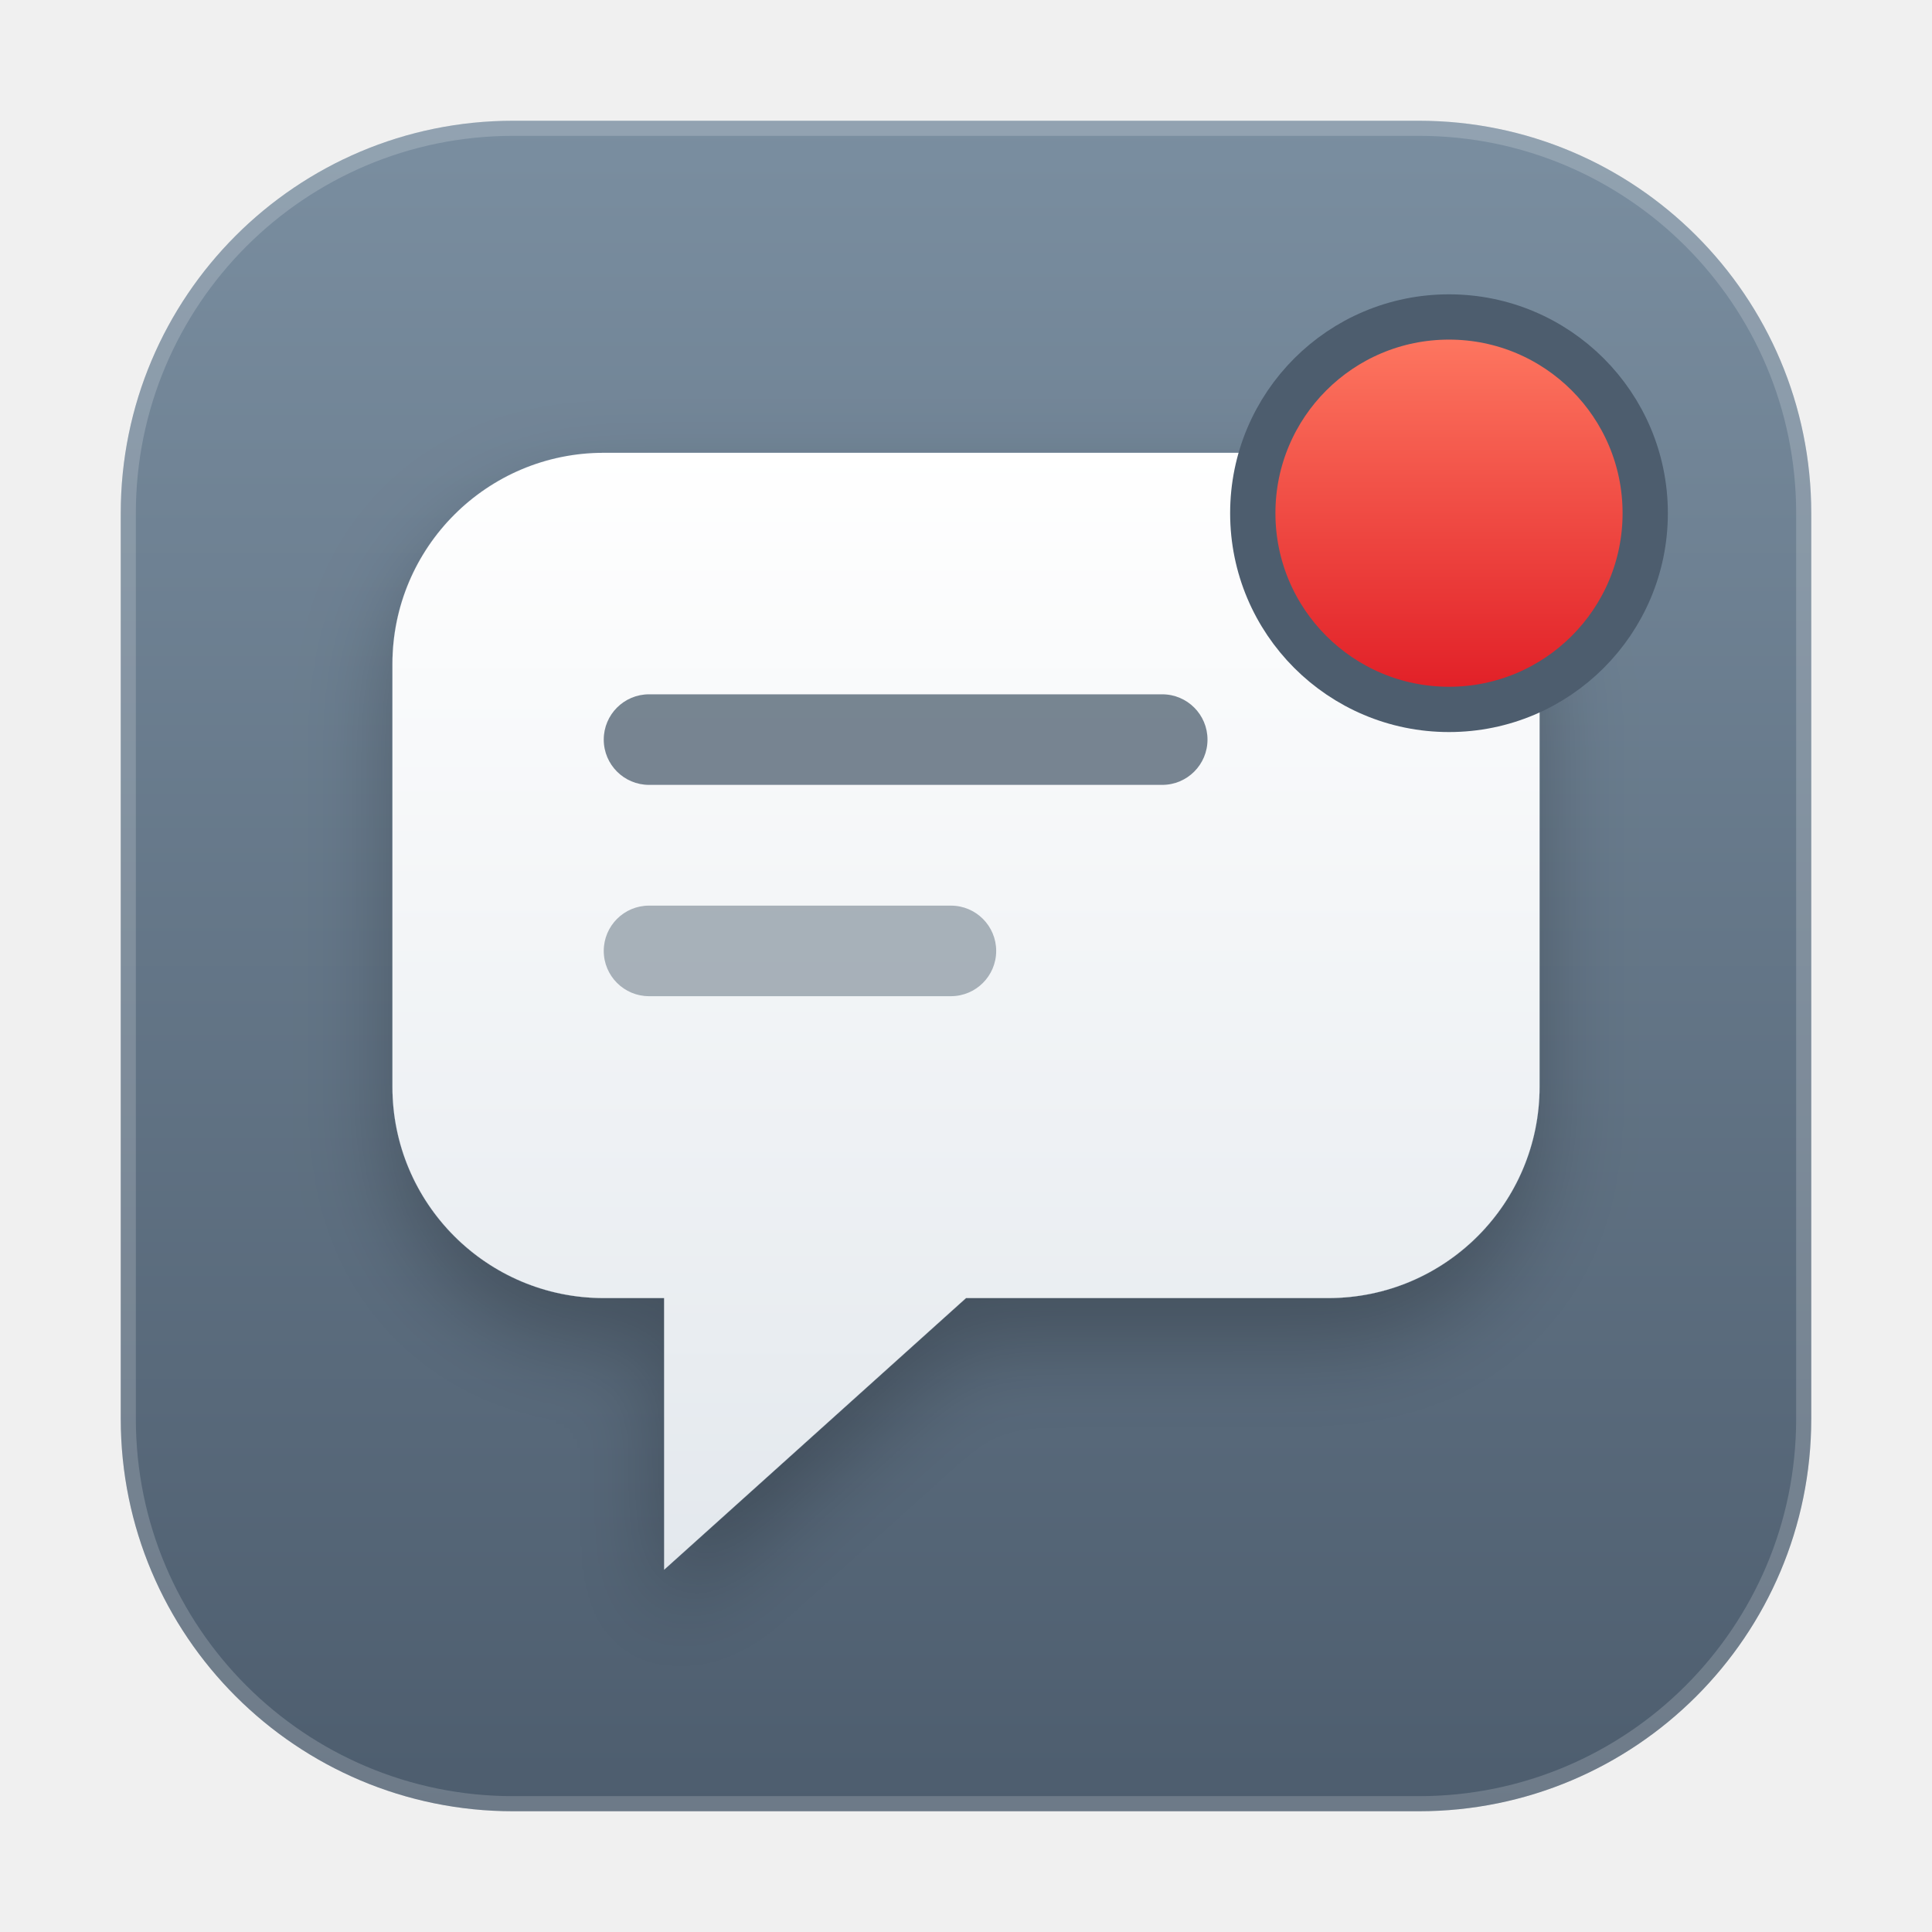
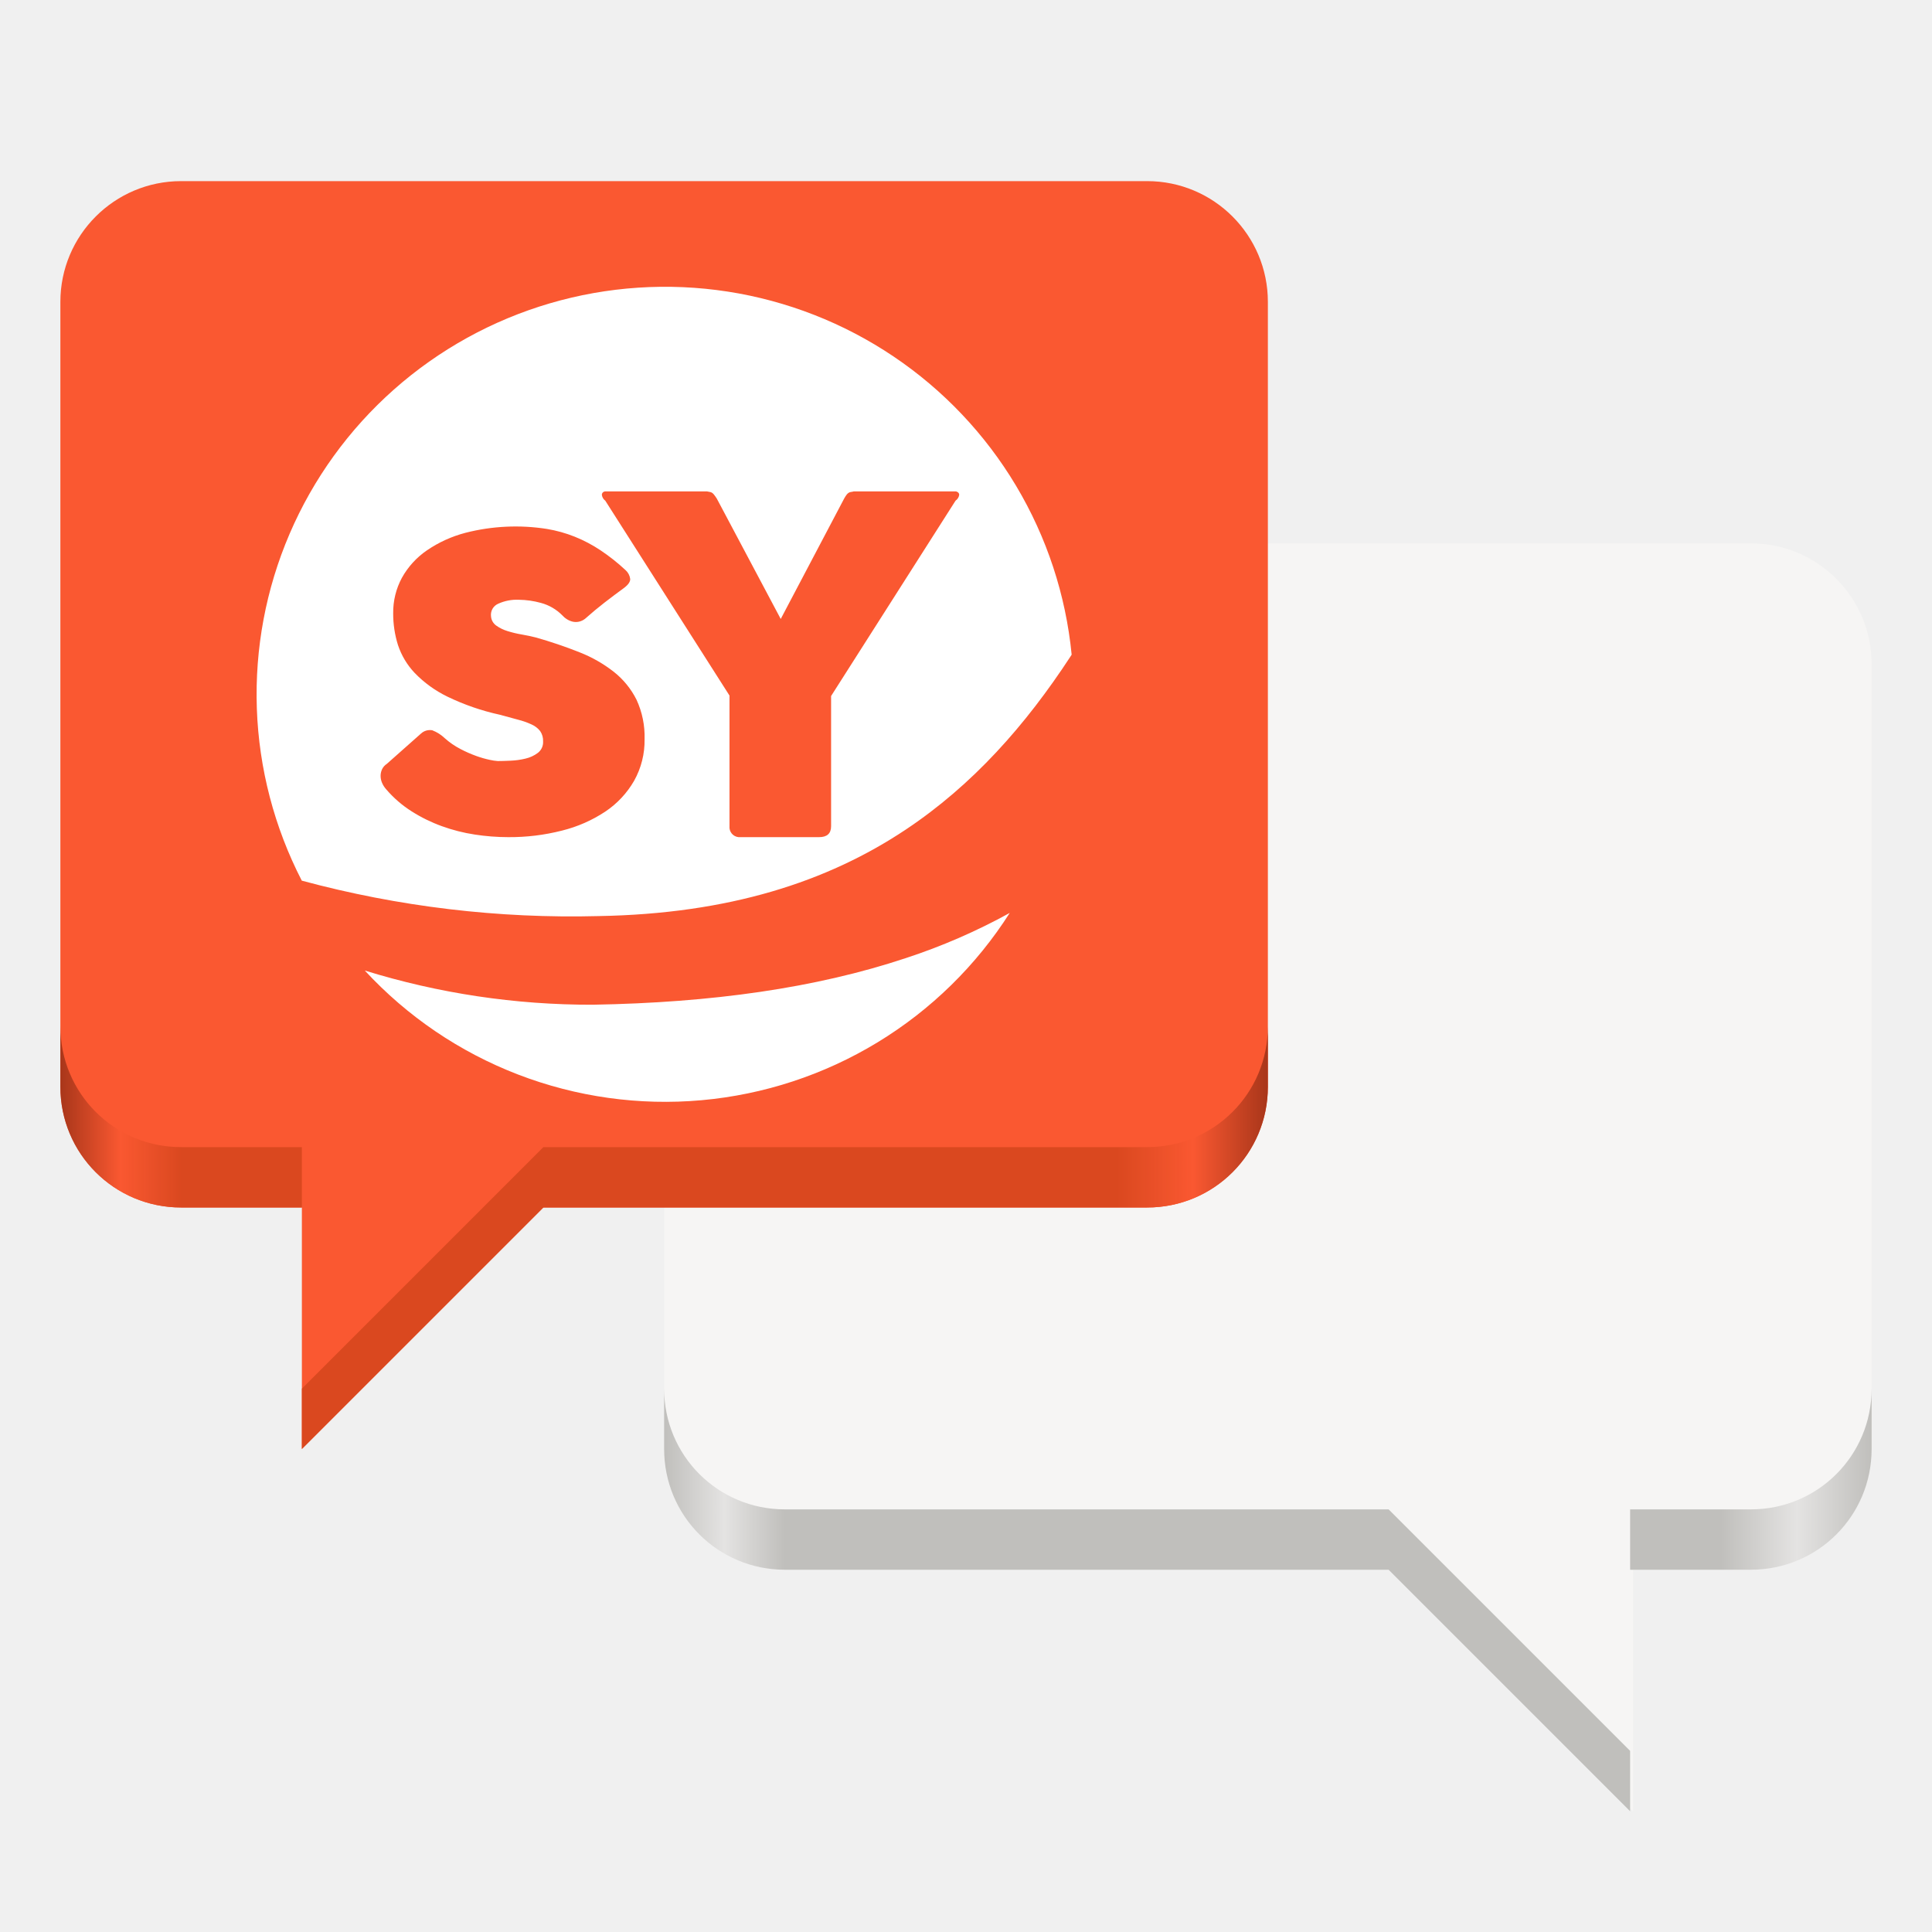
- <svg xmlns="http://www.w3.org/2000/svg" width="128" height="128" viewBox="0 0 128 128">
-   <defs>
-     <linearGradient id="bg" x1="0" y1="0" x2="0" y2="1">
-       <stop offset="0" stop-color="#7a8ea0" />
-       <stop offset="1" stop-color="#4d5d6e" />
-     </linearGradient>
-     <linearGradient id="bubble" x1="0" y1="0" x2="0" y2="1">
-       <stop offset="0" stop-color="#ffffff" />
-       <stop offset="1" stop-color="#e3e8ed" />
-     </linearGradient>
-     <linearGradient id="dot" x1="0" y1="0" x2="0" y2="1">
-       <stop offset="0" stop-color="#ff7b63" />
-       <stop offset="1" stop-color="#e01b24" />
-     </linearGradient>
-     <filter id="shadow" x="-20%" y="-20%" width="140%" height="150%">
-       <feDropShadow dx="0" dy="3" stdDeviation="3" flood-color="#000" flood-opacity="0.25" />
-     </filter>
-   </defs>
-   <rect x="8" y="8" width="112" height="112" rx="26" fill="url(#bg)" />
-   <rect x="8.5" y="8.5" width="111" height="111" rx="25.5" fill="none" stroke="#fff" stroke-opacity="0.18" />
-   <g filter="url(#shadow)">
-     <path d="M40 30h48a14 14 0 0 1 14 14v28a14 14 0 0 1-14 14H64L44 104V86h-4a14 14 0 0 1-14-14V44a14 14 0 0 1 14-14z" fill="url(#bubble)" />
+ <svg xmlns="http://www.w3.org/2000/svg" height="128px" viewBox="0 0 128 128" width="128px">
+   <linearGradient id="a" gradientUnits="userSpaceOnUse" x1="44" x2="124" y1="106" y2="106">
+     <stop offset="0" stop-color="#c0bfbc" />
+     <stop offset="0.05" stop-color="#e4e3e2" />
+     <stop offset="0.1" stop-color="#c0bfbc" />
+     <stop offset="0.875" stop-color="#c0bfbc" />
+     <stop offset="0.938" stop-color="#e4e3e2" />
+     <stop offset="1" stop-color="#c0bfbc" />
+   </linearGradient>
+   <linearGradient id="b" gradientUnits="userSpaceOnUse" x1="4" x2="84" y1="82" y2="82">
+     <stop offset="0" stop-color="#a8361a" />
+     <stop offset="0.05" stop-color="#fa5831" />
+     <stop offset="0.1" stop-color="#d9481f" stop-opacity="0.974" />
+     <stop offset="0.875" stop-color="#d9481f" stop-opacity="0.972" />
+     <stop offset="0.938" stop-color="#fa5831" />
+     <stop offset="1" stop-color="#a8361a" />
+   </linearGradient>
+   <filter id="c" height="100%" width="100%" x="0%" y="0%">
+     <feColorMatrix in="SourceGraphic" type="matrix" values="0 0 0 0 1 0 0 0 0 1 0 0 0 0 1 0 0 0 1 0" />
+   </filter>
+   <mask id="d">
+     <g filter="url(#c)">
+       <rect fill-opacity="0.35" height="128" width="128" />
+     </g>
+   </mask>
+   <clipPath id="e">
+     <rect height="152" width="192" />
+   </clipPath>
+   <path d="m 108.188 94 v 26 l -26 -26 z m 0 0" fill="#f6f5f4" fill-rule="evenodd" />
+   <path d="m 116 36 h -64 c -4.418 0 -8 3.582 -8 8 v 52 c 0 4.418 3.582 8 8 8 h 64 c 4.418 0 8 -3.582 8 -8 v -52 c 0 -4.418 -3.582 -8 -8 -8 z m 0 0" fill="#f6f5f4" />
+   <path d="m 124 92 v 4 c 0 4.434 -3.566 8 -8 8 h -8 v -4 h 8 c 4.434 0 8 -3.566 8 -8 z m -80 0 c 0 4.434 3.566 8 8 8 h 40 l 16 16 v 4 l -16 -16 h -40 c -4.434 0 -8 -3.566 -8 -8 z m 0 0" fill="url(#a)" fill-rule="evenodd" />
+   <path d="m 20 70 v 26 l 26 -26 z m 0 0" fill="#fa5831" fill-rule="evenodd" />
+   <path d="m 12 12 h 64 c 4.418 0 8 3.582 8 8 v 52 c 0 4.418 -3.582 8 -8 8 h -64 c -4.418 0 -8 -3.582 -8 -8 v -52 c 0 -4.418 3.582 -8 8 -8 z m 0 0" fill="#fa5831" />
+   <path d="m 4 68 v 4 c 0 4.434 3.566 8 8 8 h 8 v -4 h -8 c -4.434 0 -8 -3.566 -8 -8 z m 80 0 c 0 4.434 -3.566 8 -8 8 h -40 l -16 16 v 4 l 16 -16 h 40 c 4.434 0 8 -3.566 8 -8 z m 0 0" fill="url(#b)" fill-rule="evenodd" />
+   <g transform="translate(17 19) scale(0.421875)">
+     <path fill="#fff" d="M52.793 112.747c-12.137.032-24.209-1.778-35.8-5.367 6.66 7.21 14.892 12.796 24.06 16.327 9.168 3.531 19.027 4.912 28.815 4.038 9.788-.874 19.244-3.981 27.637-9.081 8.393-5.099 15.499-12.055 20.77-20.33-5.218 2.875-10.695 5.254-16.359 7.106-14.104 4.683-30.409 6.987-49.123 7.307Zm.933-13.92c20.45-.358 35.882-5.37 48.196-13.566 10.547-7.022 18.819-16.373 25.918-27.234.054-.083.097-.173.16-.256-.919-9.377-3.903-18.436-8.737-26.53-4.835-8.094-11.401-15.023-19.23-20.293C92.204 5.677 83.306 2.197 73.973.754 64.64-.688 55.102-.057 46.042 2.603 36.982 5.263 28.622 9.886 21.56 16.141 14.497 22.397 8.906 30.131 5.186 38.791 1.466 47.451-.291 56.824.039 66.24.37 75.657 2.78 84.884 7.098 93.263 22.288 97.364 37.995 99.238 53.726 98.827Zm.656-66.537c.061-.056.132-.099.21-.127.078-.028.161-.039.243-.033h15.878c.149.04.301.07.454.09.117.015.229.053.33.112.125.076.234.174.321.291.162.205.314.419.454.64l10.04 18.904 9.958-18.904c.12-.224.258-.438.412-.64.091-.117.203-.216.33-.291.107-.061.227-.1.35-.112.147-.016.293-.046.435-.09h15.878c.175-.01.347.048.481.16.058.046.104.105.136.171.032.066.049.139.05.213-.028.184-.094.36-.193.517-.099.157-.229.293-.383.398l-7.196 11.296-12.349 19.384v20.442c0 1.147-.63 1.72-1.889 1.72H75.992c-.102.01-.205.01-.308 0-.206-.02-.407-.081-.59-.178-.183-.097-.345-.23-.476-.389-.132-.16-.231-.344-.291-.542-.06-.198-.081-.406-.061-.611V64.196L54.757 33.589c-.148-.107-.272-.244-.364-.402-.092-.158-.151-.333-.172-.514-.001-.071.013-.142.041-.208.028-.066.068-.126.12-.175ZM34.262 86.023c-1.758-.265-3.485-.704-5.156-1.31-1.662-.6-3.253-1.379-4.744-2.325-1.496-.944-2.842-2.107-3.994-3.45-.289-.318-.521-.683-.686-1.08-.145-.355-.216-.737-.207-1.12.011-.353.097-.699.252-1.016.167-.326.417-.602.727-.8l5.366-4.76c.234-.216.515-.375.821-.465.306-.089.629-.107.943-.051.735.283 1.406.709 1.974 1.253.738.658 1.555 1.222 2.433 1.679.811.427 1.652.798 2.515 1.109.692.251 1.401.454 2.122.608.41.095.828.157 1.248.186.526 0 1.199-.019 2.018-.058.792-.032 1.579-.142 2.35-.33.702-.163 1.361-.47 1.936-.904.268-.209.481-.478.623-.787.141-.308.206-.646.189-.985.032-.583-.13-1.16-.459-1.643-.354-.445-.81-.799-1.33-1.032-.689-.319-1.407-.573-2.144-.757-.844-.222-1.793-.48-2.848-.774-2.848-.621-5.613-1.574-8.237-2.842-1.915-.928-3.652-2.183-5.132-3.709-1.196-1.256-2.098-2.762-2.642-4.408-.505-1.612-.757-3.292-.749-4.981-.024-1.944.448-3.861 1.371-5.573.955-1.714 2.293-3.184 3.912-4.296 1.849-1.265 3.904-2.202 6.074-2.768 4.175-1.069 8.525-1.275 12.782-.606 1.496.248 2.96.656 4.367 1.218 1.423.571 2.782 1.288 4.056 2.139 1.393.931 2.709 1.973 3.933 3.117.403.358.662.85.727 1.384.018.427-.294.888-.937 1.384-1.079.787-2.111 1.562-3.097 2.325-.986.763-2.005 1.611-3.058 2.546-.292.228-.634.386-.998.461-.318.064-.646.059-.962-.016-.309-.076-.605-.202-.874-.371-.279-.171-.531-.383-.749-.627-.918-.928-2.067-1.597-3.329-1.938-1.138-.317-2.312-.485-3.493-.499-1.116-.051-2.228.165-3.244.629-.367.16-.673.432-.875.778-.202.345-.288.745-.248 1.143.015.294.096.581.236.84.14.259.337.483.576.656.543.388 1.146.683 1.785.875.736.229 1.486.408 2.245.536.789.141 1.517.29 2.183.461 2.327.656 4.619 1.432 6.866 2.325 1.944.758 3.766 1.797 5.408 3.082 1.492 1.179 2.706 2.672 3.556 4.371.896 1.941 1.33 4.062 1.267 6.198.039 2.284-.527 4.537-1.642 6.531-1.112 1.936-2.657 3.59-4.515 4.834-2.078 1.378-4.378 2.389-6.8 2.989-2.766.707-5.612 1.054-8.466 1.032-1.755-.003-3.507-.139-5.241-.406Z" />
  </g>
-   <rect x="40" y="46" width="40" height="6" rx="3" fill="#4d5d6e" fill-opacity="0.75" />
-   <rect x="40" y="60" width="26" height="6" rx="3" fill="#4d5d6e" fill-opacity="0.45" />
-   <circle cx="96" cy="34" r="13" fill="url(#dot)" stroke="#4d5d6e" stroke-width="3" />
+   <g clip-path="url(#e)" fill="#241f31" mask="url(#d)" transform="matrix(1 0 0 1 -8 -16)">
+     <path d="m 182 18 v 7 c 0 1.645 -1.355 3 -3 3 h -4.586 l -1 1 h 8.586 c 1.109 0 2 -0.891 2 -2 v -7 c 0 -1.109 -0.891 -2 -2 -2 z m 0 0" />
+     <path d="m 181 29 v 3 l -3 -3 z m 0 0" />
+   </g>
</svg>
